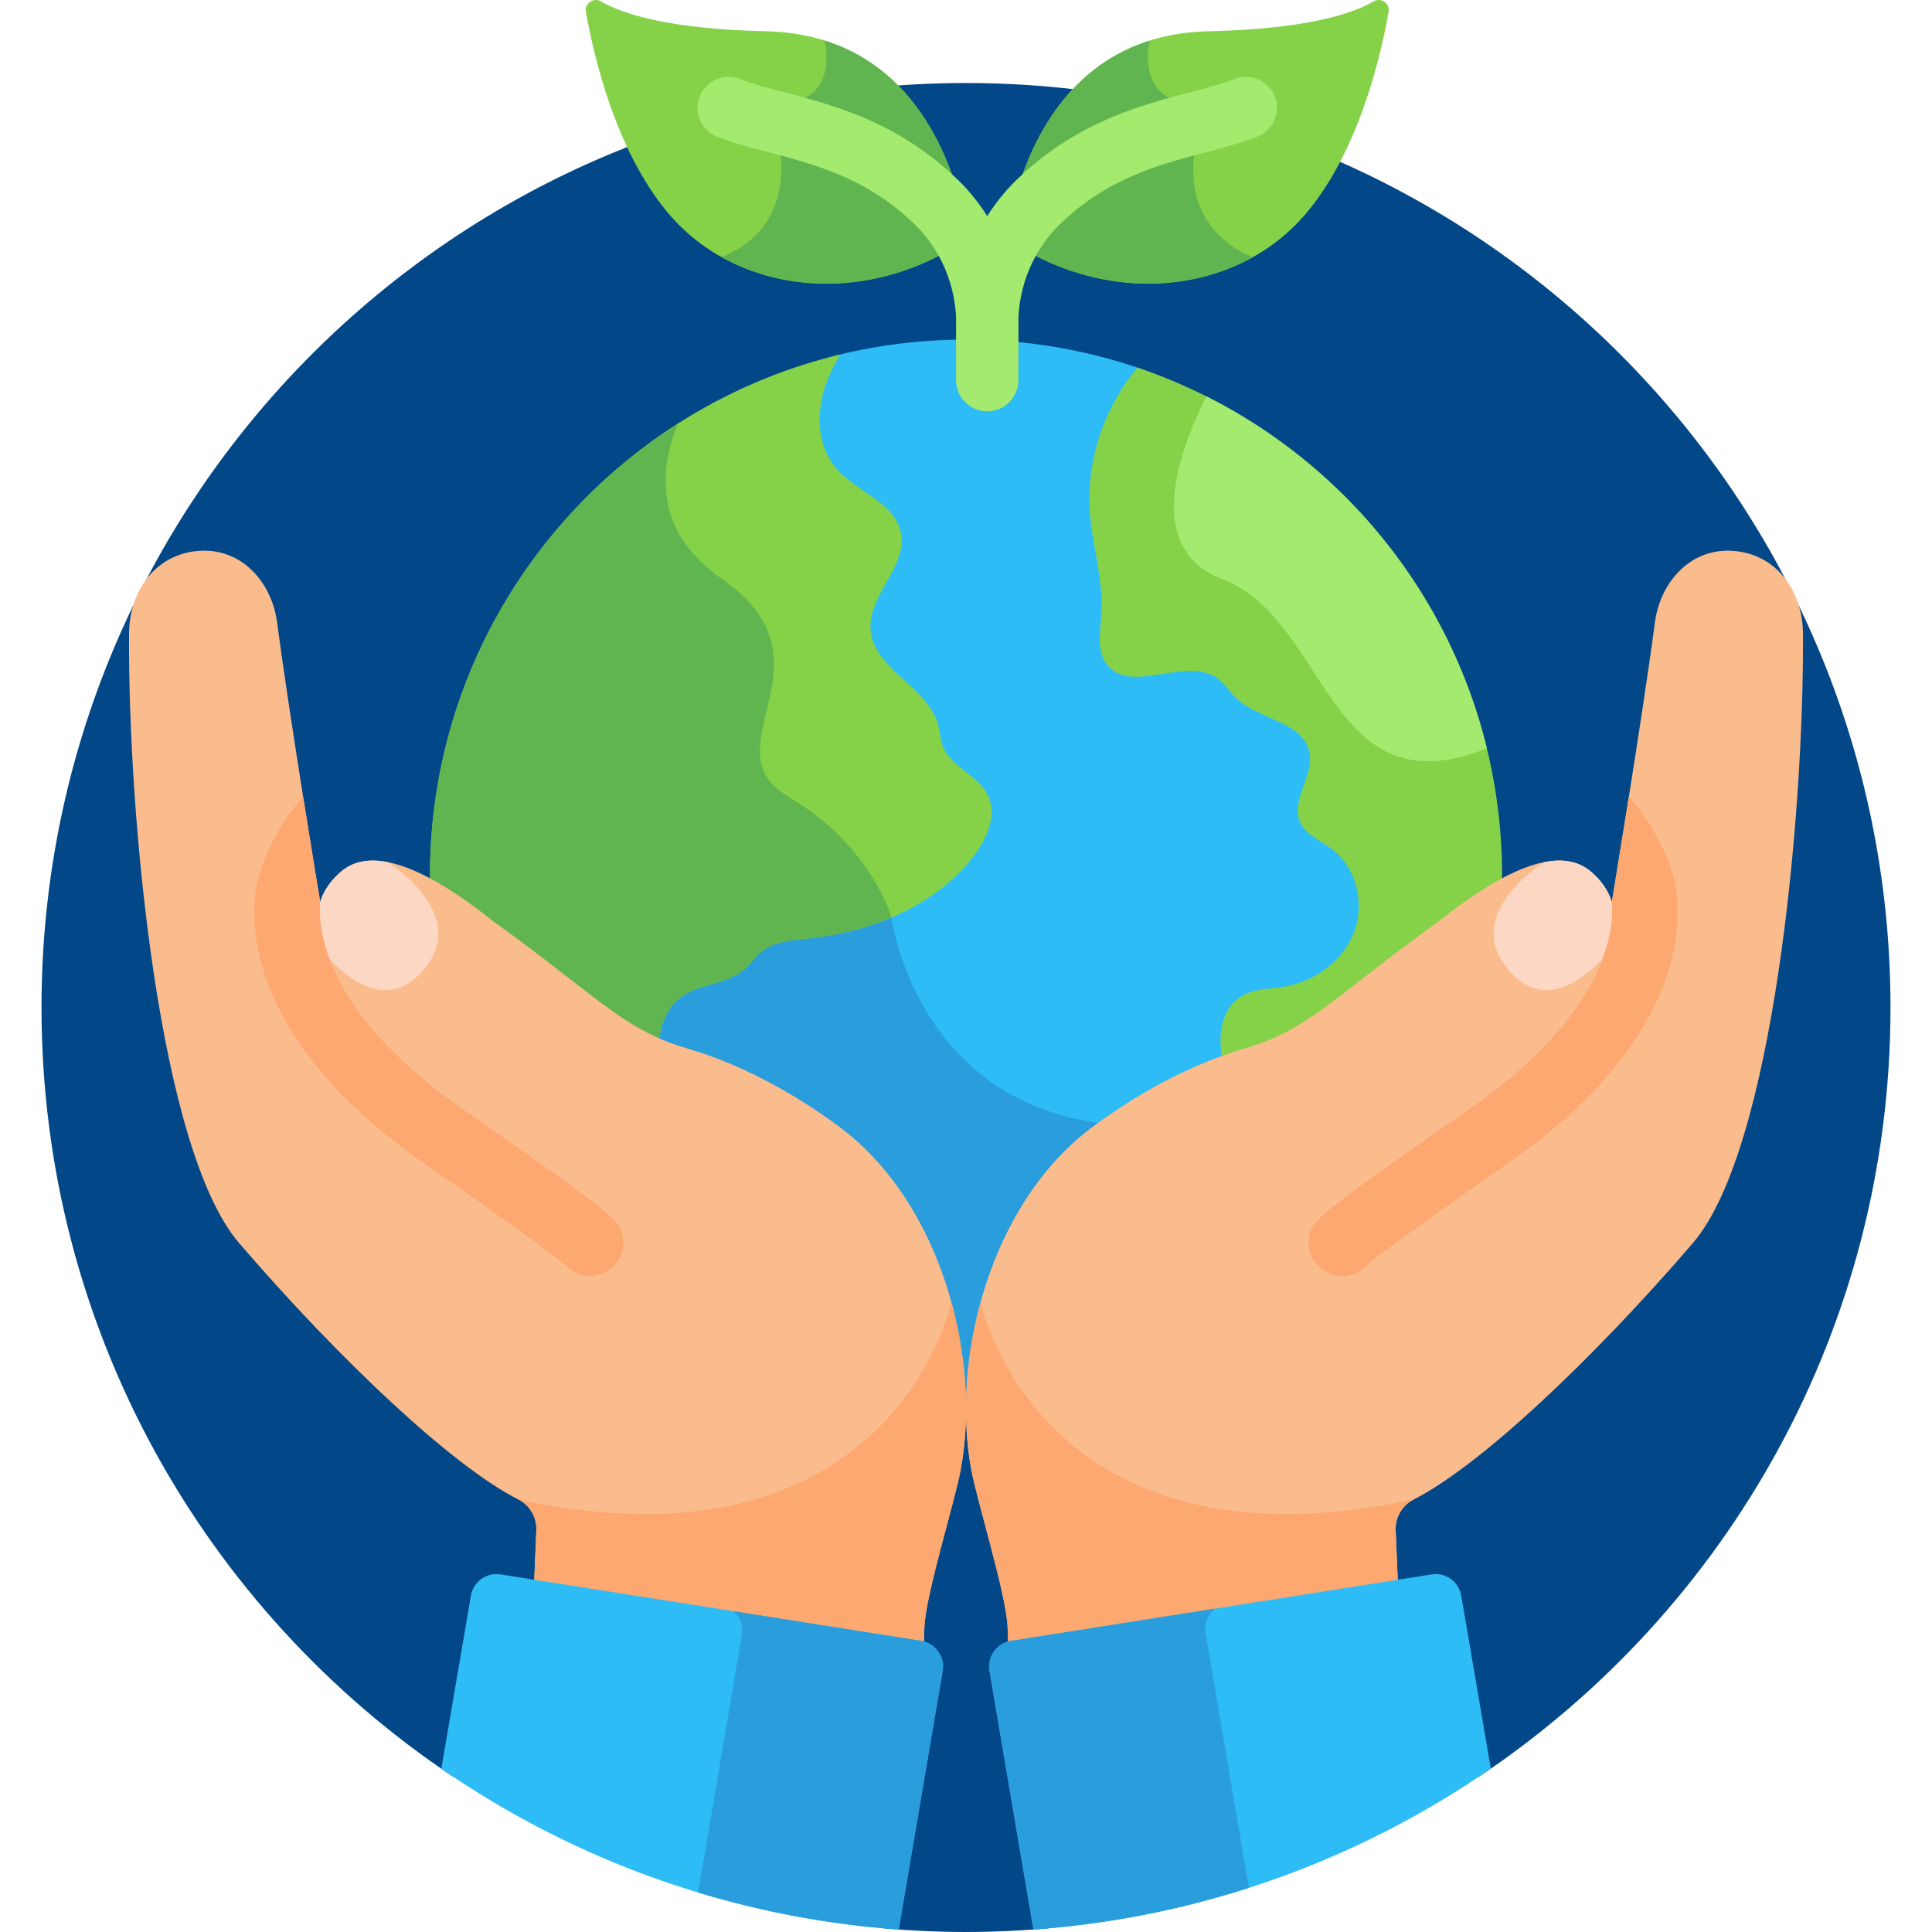
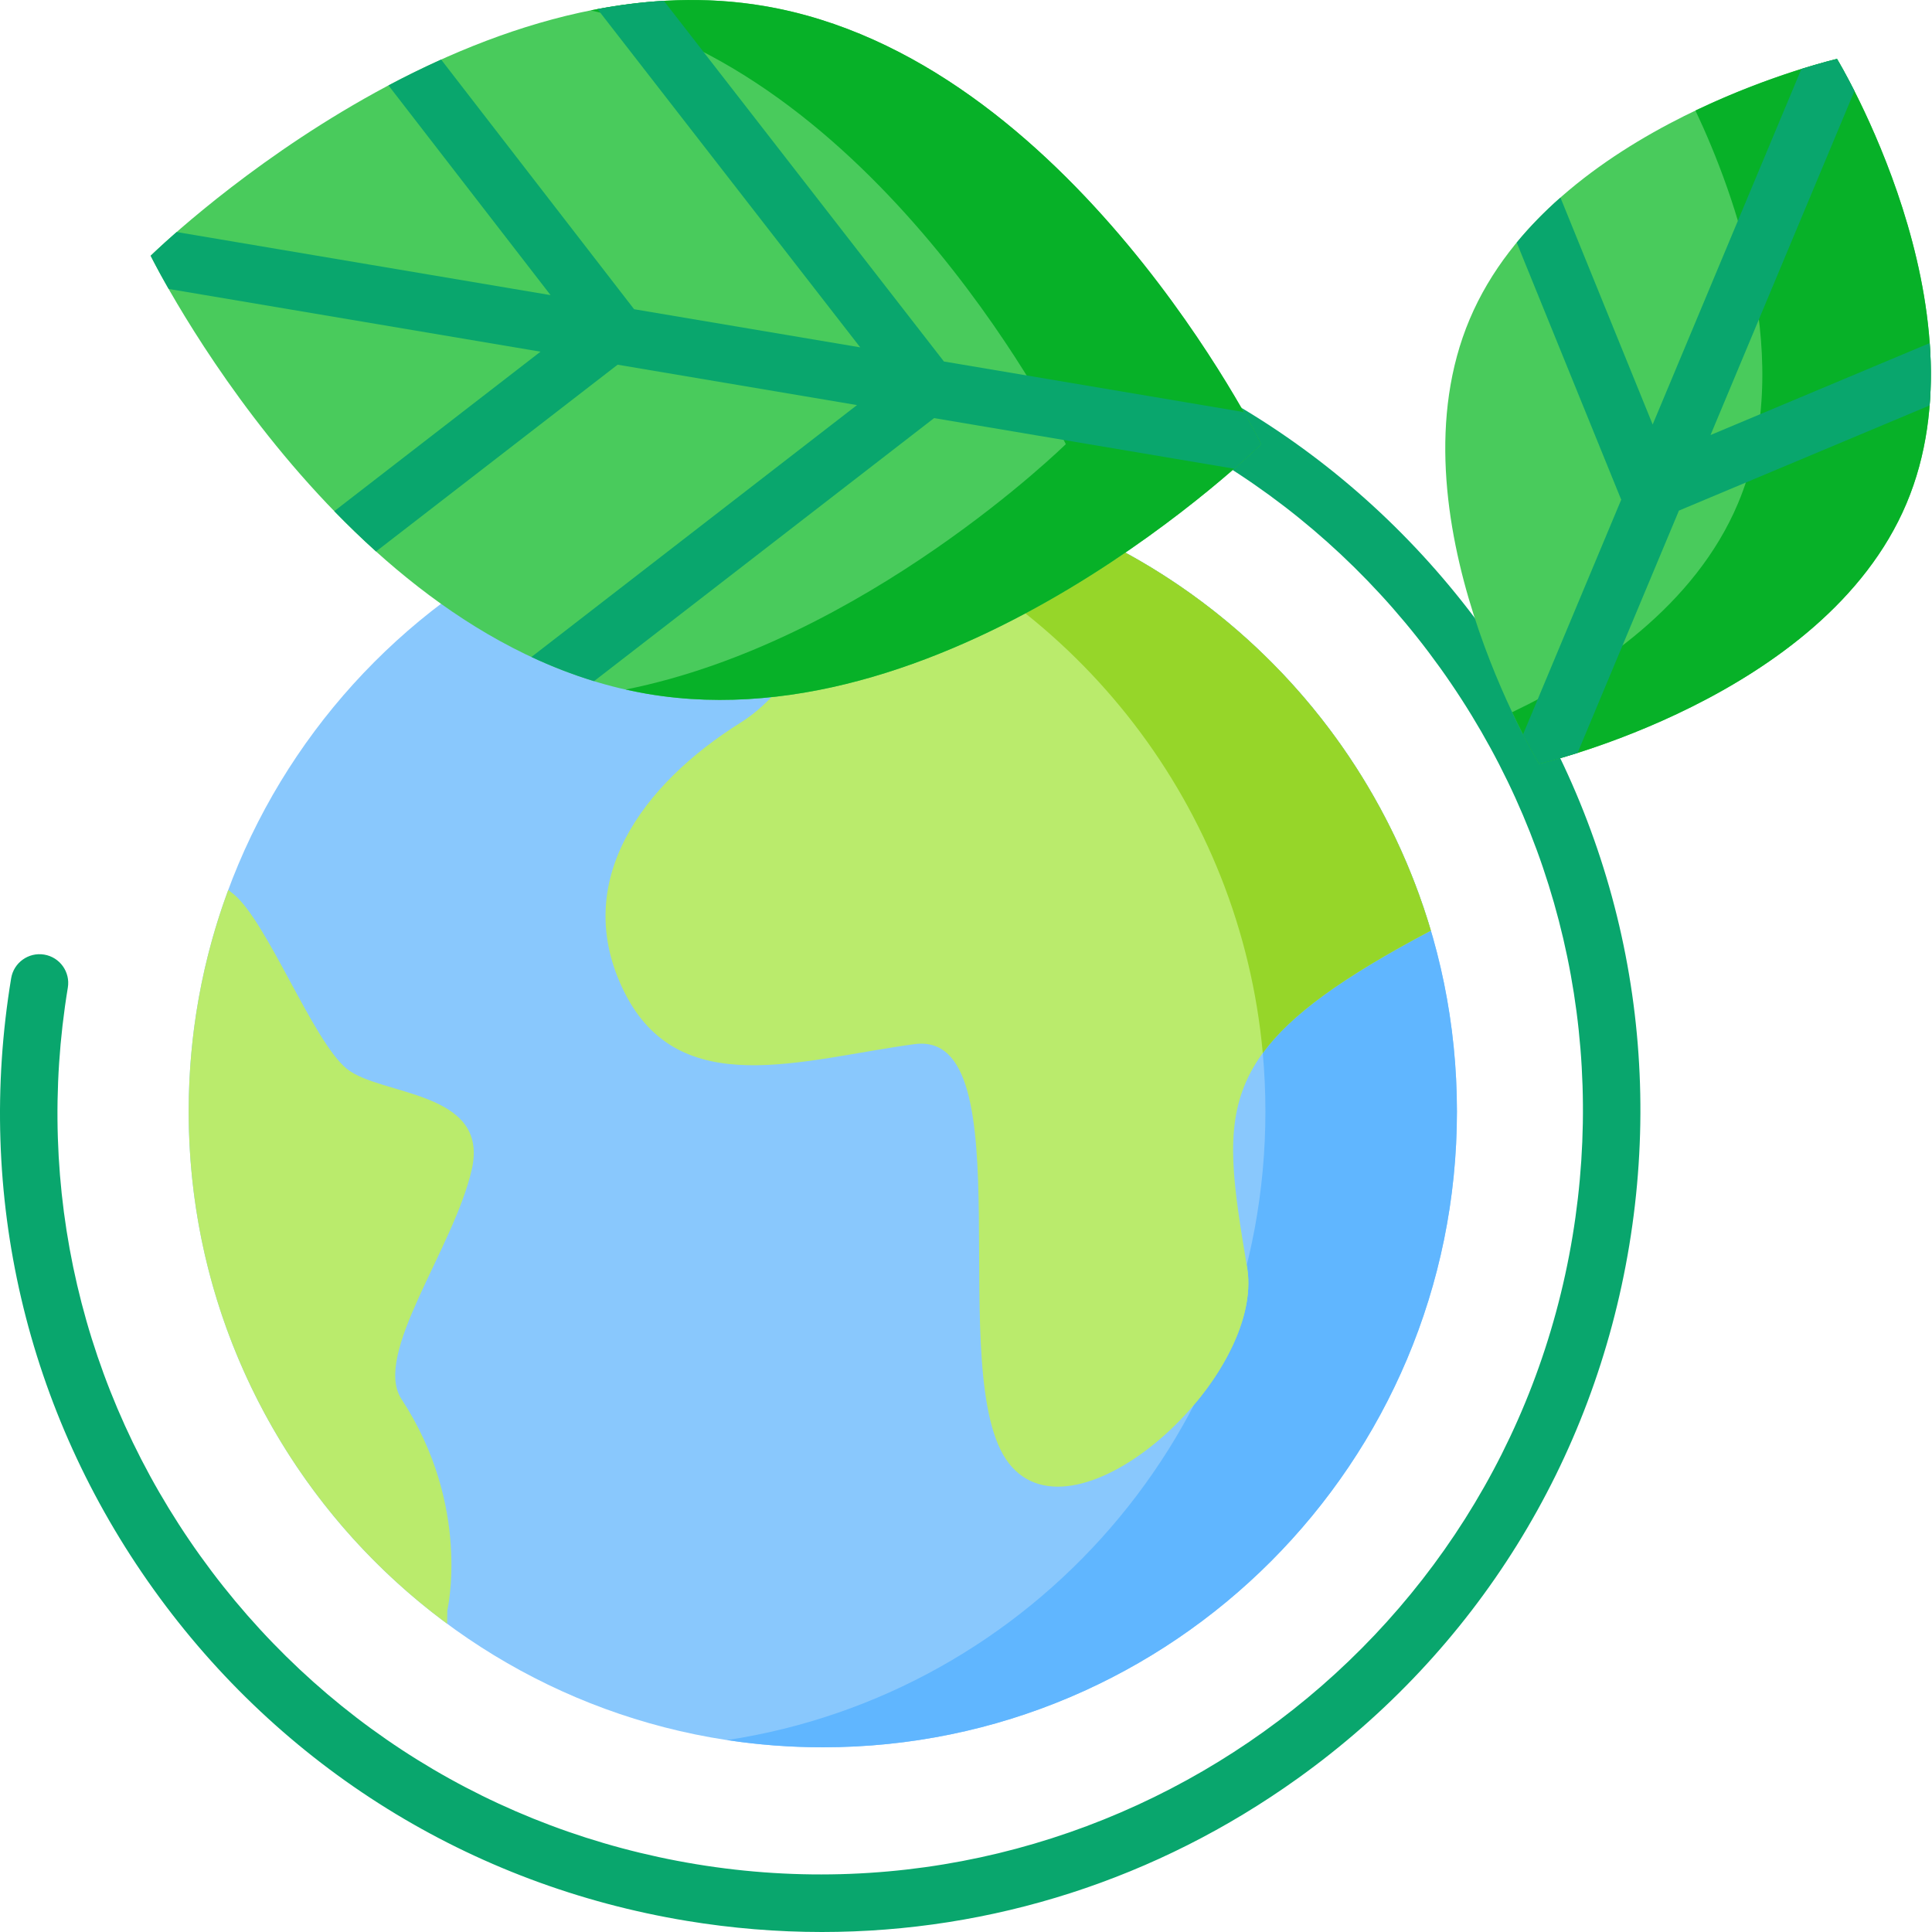
- <svg xmlns="http://www.w3.org/2000/svg" id="Layer_1" enable-background="new 0 0 512 512" height="512" viewBox="0 0 512 512" width="512">
-   <g>
-     <path d="m119.984 470.793 114.48 40.254c7.098.618 14.277.953 21.536.953 7.271 0 14.463-.335 21.573-.956l114.478-40.273c65.689-43.946 108.949-118.803 108.949-203.771 0-135.31-109.69-245-245-245s-245 109.69-245 245c0 84.982 43.275 159.85 108.984 203.793z" fill="#024788" />
-     <path d="m180.689 280.276c9.146 2.659 23.977 8.496 40.967 21.061 22.19 16.41 33.364 46.186 34.279 72.774.024 0 .048.001.073.001.019 0 .038-.001.057-.001.915-26.588 12.089-56.363 34.279-72.774 14.1-10.428 26.701-16.212 35.812-19.402-1.355-5.484-1.214-12.987 3.641-16.102 2.988-1.918 7.103-1.776 11.142-2.483 8.981-1.572 16.727-7.728 19.737-15.684 3.24-8.568.44-18.965-6.513-24.185-.906-.68-1.869-1.283-2.8-1.866-5.979-3.741-6.656-5.381-3.992-12.851 1.105-3.101 2.248-6.307 1.579-9.711-1.18-5.996-6.592-8.404-11.825-10.733-5.461-2.43-7.225-3.346-10.028-6.765-2.912-3.552-5.521-5.69-11.593-5.69-7.998 0-16.76 4.03-20.628-.963-1.896-2.449-1.575-6.004-1.236-9.767 1.087-12.072-2.05-18.799-2.852-29.237-1.049-13.658 3.695-27.496 12.635-37.789-14.83-5.25-30.788-8.117-47.417-8.117-12.418 0-24.462 1.598-35.942 4.591-1.382 2.496-2.587 5.109-3.445 7.857-2.659 8.519-1.337 17.298 3.45 22.911 5.487 6.433 15.265 9.103 16.741 16.125.835 3.972-1.346 7.876-3.655 12.011-2.334 4.178-4.747 8.498-4.403 13.44.444 6.381 5.102 10.667 9.606 14.811 10.796 9.936 7.649 11.314 9.653 16.659 2.329 6.211 9.638 8.368 11.999 13.123 5.05 10.177-14.121 31.851-45.965 35.245-4.924.508-10.02.918-13.798 4.19-3.89 3.367-2.443 5.119-12.191 7.991-2.413.711-4.908 1.446-7.196 2.736-5.562 3.139-8.274 9.444-8.15 15.678 2.474 1.11 5.084 2.075 7.979 2.916z" fill="#2ebcf6" />
-     <path d="m290.344 301.337c1.578-1.167 3.133-2.267 4.67-3.32-52.377-4.609-58.771-54.867-58.771-54.867s-.201-.726-.679-1.98c-6.241 2.711-13.473 4.737-21.518 5.595-4.924.508-10.02.918-13.798 4.19-3.89 3.367-2.443 5.119-12.19 7.991-2.413.711-4.908 1.446-7.196 2.736-5.562 3.139-8.274 9.444-8.15 15.678 2.472 1.11 5.081 2.075 7.977 2.917 9.146 2.659 23.977 8.496 40.966 21.061 22.19 16.411 33.364 46.185 34.279 72.774.024 0 .048.001.073.001.019 0 .038-.001.058-.001.915-26.589 12.089-56.364 34.279-72.775z" fill="#2a9ddd" />
-     <path d="m128.247 245.872c24.458 17.534 32.985 26.893 46.454 32.339-.399-5.838 1.97-11.921 7.121-14.827 5.02-2.832 11.534-2.862 15.783-6.755 1.413-1.295 2.474-2.943 3.922-4.197 3.399-2.942 8.256-3.247 12.726-3.724 16.823-1.793 33.907-8.659 44.05-22.2 3.419-4.564 5.993-10.748 3.458-15.856-2.638-5.314-9.837-7.385-11.92-12.94-.652-1.738-.714-3.639-1.174-5.438-2.634-10.291-17.227-14.884-17.964-25.482-.636-9.141 9.906-16.751 8.021-25.718-1.692-8.049-11.829-10.733-17.166-16.991-4.807-5.635-5.278-13.99-3.071-21.061 1-3.205 2.473-6.208 4.193-9.089-62.376 14.998-108.732 71.14-108.732 138.118 0 1.281.019 2.558.053 3.831 4.629 2.719 9.442 6.154 14.246 9.99z" fill="#85d249" />
-     <path d="m181.822 263.384c5.02-2.832 11.533-2.861 15.783-6.755 1.413-1.295 2.474-2.943 3.922-4.197 3.399-2.942 8.256-3.248 12.726-3.724 7.492-.798 15.03-2.61 21.989-5.562-.028-.1-5.298-19.149-27.24-31.956-22-12.842 14-35.825-17.717-57.792-18.267-12.652-16.461-29.297-11.644-41.141-39.5 25.229-65.694 69.45-65.694 119.796 0 1.281.019 2.558.053 3.831 4.63 2.719 9.443 6.153 14.247 9.989 24.458 17.534 32.985 26.893 46.454 32.339-.399-5.839 1.97-11.922 7.121-14.828z" fill="#60b550" />
-     <path d="m291.882 162.671c-.296 4.608-1.377 9.776 1.45 13.427 6.345 8.192 21.211-2.465 29.469 3.794 1.803 1.367 2.992 3.383 4.607 4.967 6.017 5.902 17.999 6.302 19.626 14.572 1.22 6.203-5.031 12.603-2.507 18.4 1.501 3.45 5.455 4.954 8.464 7.213 6.492 4.872 8.729 14.339 5.858 21.931s-10.251 13.051-18.246 14.451c-4.033.706-8.415.552-11.861 2.763-5.63 3.613-6.088 11.734-4.479 18.229.015.062.033.123.048.185 2.589-.959 4.945-1.728 7-2.326 17.388-5.056 24.568-14.422 52.442-34.405 4.807-3.839 9.625-7.276 14.258-9.996.033-1.271.057-2.545.057-3.824 0-62.563-40.444-115.679-96.612-134.633-8.929 10.62-13.679 24.77-12.615 38.629.685 8.923 3.615 17.691 3.041 26.623z" fill="#85d249" />
-     <path d="m270.784 65.74c-2.393-1.432-3.657-4.197-3.152-6.941 2.384-12.957 12.648-49.59 52.59-50.51 25.758-.593 38.009-4.555 43.802-7.923 1.966-1.143 4.367.552 3.971 2.791-2.163 12.218-7.898 36.322-21.266 52.681-17.688 21.644-50.099 25.371-75.945 9.902z" fill="#85d249" />
-     <path d="m458.238 145.945c-10.604-.239-18.291 8.516-19.677 19.031-3.456 26.215-11.411 74.016-11.411 74.016l-.002.004c-.887-2.82-2.636-5.531-5.526-8.012-8.85-7.599-24.583.602-40.194 13.068-27.366 19.619-34.416 28.815-51.487 33.778-8.98 2.611-23.541 8.341-40.221 20.677-27.431 20.287-37.733 61.38-32.346 90.829 1.596 8.724 9.298 33.052 9.654 41.914.002.055.004.11.007.164.094 2.284.174 4.224.243 5.903.247-.068.499-.126.758-.167l102.477-16.195-.644-15.427c-.143-3.412 1.709-6.604 4.758-8.143 17.349-8.755 47.182-36.782 74.003-67.953 21.293-24.747 29.458-113.121 29.177-161.403-.072-12.006-7.606-21.814-19.569-22.084z" fill="#fbbc8d" />
-     <path d="m369.867 405.53c-.143-3.412 1.709-6.604 4.758-8.143-98.905 21.128-114.6-51.825-114.6-51.825l-.306.105c-4.014 14.949-4.76 30.477-2.346 43.67 1.596 8.724 9.298 33.052 9.654 41.914.002.055.004.11.007.164.094 2.284.174 4.224.243 5.903.247-.068.499-.126.758-.167l102.476-16.195z" fill="#fca870" />
-     <path d="m53.762 145.945c10.604-.239 18.291 8.516 19.677 19.031 3.456 26.215 11.412 74.016 11.412 74.016l.002.004c.887-2.82 2.636-5.531 5.526-8.012 8.85-7.599 24.583.602 40.194 13.068 27.366 19.619 34.416 28.815 51.487 33.778 8.98 2.611 23.54 8.341 40.221 20.677 27.431 20.287 37.733 61.38 32.346 90.829-1.596 8.724-9.298 33.052-9.654 41.914-.002.055-.005.11-.007.164-.094 2.284-.174 4.224-.243 5.903-.247-.068-.499-.126-.758-.167l-102.476-16.195.644-15.427c.143-3.412-1.709-6.604-4.758-8.143-17.35-8.755-47.183-36.782-74.003-67.953-21.293-24.747-29.458-113.121-29.176-161.403.069-12.006 7.603-21.814 19.566-22.084z" fill="#fbbc8d" />
-     <path d="m142.137 405.53c.142-3.412-1.709-6.604-4.758-8.143 98.905 21.128 114.6-51.825 114.6-51.825l.306.105c4.014 14.949 4.76 30.477 2.347 43.67-1.596 8.724-9.298 33.052-9.654 41.914-.002.055-.005.11-.007.164-.094 2.284-.174 4.224-.243 5.903-.247-.068-.499-.126-.758-.167l-102.477-16.195z" fill="#fca870" />
-     <path d="m428.307 238.992h-1.158l-.003.003c-.887-2.82-2.636-5.531-5.526-8.012-3.288-2.823-7.527-3.462-12.356-2.515 0 0-23.553 14.603-8.269 29.887 8.806 8.805 18.708 1.562 25.521-6.16 1.968-6.062 2.034-10.667 1.788-13.2z" fill="#fcd7c3" />
-     <path d="m443.314 231.71c-.665-2.304-3.761-11.77-11.656-20.521-2.465 15.523-4.509 27.803-4.509 27.803l-.003.004c.67 6.915-.919 29.207-37.431 54.674-41.911 29.233-42.008 29.791-42.762 34.13-1.521 8.771 9.411 13.914 15.26 7.428 1.223-1.04 7.652-6.183 37.605-27.075 53.705-37.457 44.661-72.667 43.496-76.443z" fill="#fca870" />
-     <path d="m83.693 238.992h1.158l.002.003c.887-2.82 2.636-5.531 5.526-8.012 3.288-2.823 7.527-3.462 12.356-2.515 0 0 23.553 14.603 8.269 29.887-8.805 8.805-18.707 1.562-25.521-6.16-1.968-6.062-2.034-10.667-1.788-13.2z" fill="#fcd7c3" />
-     <path d="m68.686 231.71c.665-2.304 3.761-11.77 11.656-20.521 2.465 15.523 4.509 27.803 4.509 27.803l.003.004c-.67 6.915.919 29.207 37.431 54.674 41.911 29.233 42.008 29.791 42.762 34.13 1.521 8.771-9.411 13.914-15.26 7.428-1.223-1.04-7.652-6.183-37.605-27.075-53.705-37.457-44.662-72.667-43.496-76.443z" fill="#fca870" />
-     <path d="m387.262 422.961c-.594-3.757-4.121-6.322-7.878-5.727l-111.444 17.612c-3.757.594-6.322 4.122-5.728 7.878l11.655 68.624c44.821-3.23 86.294-18.523 121.208-42.641z" fill="#2ebcf6" />
-     <path d="m319.481 432.724c-.397-2.51.621-4.913 2.458-6.412l-54 8.534c-3.757.594-6.322 4.122-5.728 7.878l11.655 68.624c19.775-1.425 38.896-5.202 57.092-11.044z" fill="#2a9ddd" />
-     <path d="m244.097 434.846-111.444-17.612c-3.757-.594-7.285 1.97-7.878 5.727l-7.817 45.768c34.916 24.112 76.39 39.397 121.211 42.621l11.656-68.626c.594-3.757-1.971-7.285-5.728-7.878z" fill="#2ebcf6" />
-     <path d="m244.097 434.846-49.744-7.861c1.708 1.507 2.636 3.824 2.255 6.239l-11.603 68.315c17.013 5.144 34.807 8.491 53.164 9.811l11.656-68.626c.594-3.757-1.971-7.285-5.728-7.878z" fill="#2a9ddd" />
-     <path d="m316.493 41.175s7.259-10.895-3.991-14.145c-11.046-3.191-7.894-15.81-7.776-16.268-27.228 8.553-35.055 36.951-37.094 48.037-.505 2.743.759 5.508 3.152 6.94 19.733 11.81 43.286 12.418 61.198 2.419-19.206-7.913-15.489-26.983-15.489-26.983z" fill="#60b550" />
-     <g>
-       <path d="m261.633 108.969c-4.539 0-8.219-3.679-8.219-8.219v-14.92c0-14.365 5.81-28.258 15.939-38.115 20.935-20.375 44.069-21.5 57.893-26.796 4.238-1.627 8.992.496 10.616 4.733 1.624 4.238-.495 8.991-4.734 10.615-15.376 5.895-34.897 6.28-52.31 23.227-6.969 6.783-10.965 16.381-10.965 26.336v14.92c-.001 4.539-3.681 8.219-8.22 8.219z" fill="#a3ea6e" />
-     </g>
-     <path d="m252.482 65.74c2.393-1.432 3.657-4.197 3.153-6.941-2.384-12.957-12.649-49.59-52.59-50.51-25.759-.593-38.009-4.555-43.802-7.923-1.966-1.143-4.367.552-3.971 2.791 2.163 12.218 7.898 36.322 21.266 52.681 17.687 21.644 50.098 25.371 75.944 9.902z" fill="#85d249" />
-     <path d="m206.773 41.175s-7.259-10.895 3.991-14.145c11.046-3.191 7.894-15.81 7.776-16.268 27.228 8.553 35.055 36.951 37.094 48.037.505 2.743-.759 5.508-3.152 6.94-19.733 11.81-43.286 12.418-61.198 2.419 19.206-7.913 15.489-26.983 15.489-26.983z" fill="#60b550" />
-     <g>
-       <path d="m261.633 108.969c4.539 0 8.219-3.679 8.219-8.219v-14.92c0-14.365-5.81-28.258-15.939-38.115-20.935-20.375-44.069-21.5-57.893-26.796-4.238-1.627-8.992.496-10.616 4.733-1.624 4.238.495 8.991 4.734 10.615 15.376 5.895 34.897 6.28 52.31 23.227 6.969 6.783 10.965 16.381 10.965 26.336v14.92c.001 4.539 3.681 8.219 8.22 8.219z" fill="#a3ea6e" />
-     </g>
-     <path d="m319.715 105.049c-6.806 13.352-17.243 40.315 4.287 48.481 28.133 10.671 27.689 61.805 70.029 44.769-9.956-40.854-37.578-74.786-74.316-93.25z" fill="#a3ea6e" />
+ <svg xmlns="http://www.w3.org/2000/svg" height="512pt" viewBox="0 0 512 512" width="512pt">
+   <path d="m386.102 294.555c0-93.059-75.238-168.496-168.051-168.496s-168.051 75.438-168.051 168.496c0 93.059 75.238 168.496 168.051 168.496s168.051-75.438 168.051-168.496zm0 0" fill="#89c8fd" />
+   <path d="m218.051 126.059c-8.625 0-17.102.652-25.375 1.91 80.77 12.266 142.672 82.176 142.672 166.586 0 84.41-61.902 154.32-142.672 166.586 8.273 1.258 16.75 1.91 25.375 1.91 92.812 0 168.051-75.438 168.051-168.496 0-93.059-75.238-168.496-168.051-168.496zm0 0" fill="#60b6ff" />
+   <g fill="#baeb6c">
+     <path d="m196.207 191.543c-25.887 16.223-45.305 42.176-30.742 71.379 14.562 29.199 46.922 17.844 76.855 13.789 29.934-4.055 7.281 88.414 25.078 111.125 17.797 22.711 67.953-22.711 63.102-51.914-7.188-43.234-9.707-58.402 48.539-89.223l.156-.059c-19.633-66.48-79.062-115.809-150.621-120.242l-.008.254s-6.473 48.668-32.359 64.891zm0 0" />
+     <path d="m323.34 163.238c.012.008.023.02.035.027-.012-.008-.023-.016-.035-.027zm0 0" />
+     <path d="m343.891 182.895c0 .004.004.008.008.008-.004-.004-.004-.004-.008-.008zm0 0" />
+     <path d="m106.41 370.801c-7.773-11.855 13.754-39.742 18.605-60.832 4.855-21.09-24.27-19.469-33.168-26.77-8.898-7.301-21.035-38.934-29.934-46.234l-1.422-1.121c-6.781 18.281-10.492 38.062-10.492 58.711 0 55.695 26.953 105.07 68.492 135.746l.051-3.531s6.473-27.578-12.133-55.969zm0 0" />
+     <path d="m330.5 335.922c-.035-.211-.07-.418-.105-.629-3.215 12.988-7.934 25.383-13.961 36.984 9.559-11.281 15.945-25.035 14.066-36.355zm0 0" />
  </g>
+   <path d="m228.574 126.398-.008.254s-.539 4.062-1.93 10.223c58.93 22.305 102.074 76.859 108.012 142.203 7.426-10.156 21.008-20.008 44.391-32.379l.156-.059c-19.633-66.48-79.062-115.809-150.621-120.242zm0 0" fill="#96d629" />
+   <path d="m217.824 512c-11.902 0-23.891-.977-35.871-2.957-57.27-9.457-107.43-40.648-141.238-87.828-33.809-47.18-47.219-104.703-37.758-161.969.684-4.148 4.613-6.953 8.75-6.27 4.148.684 6.957 4.602 6.27 8.75-8.793 53.254 3.676 106.746 35.117 150.621s78.082 72.879 131.344 81.676c109.949 18.164 214.152-56.512 232.312-166.445 8.793-53.254-3.676-106.746-35.117-150.621-31.438-43.875-78.082-72.879-131.34-81.676-4.148-.684-6.957-4.602-6.273-8.75.688-4.148 4.613-6.953 8.75-6.27 57.273 9.457 107.434 40.648 141.238 87.828 33.809 47.18 47.219 104.703 37.762 161.969s-40.652 107.422-87.836 141.227c-37.316 26.734-81.098 40.715-126.109 40.715zm0 0" fill="#09a66d" />
+   <path d="m171.605 183.887c-81.266-13.789-131.68-116.109-131.68-116.109s81.348-79.965 162.613-66.18c81.266 13.785 131.68 116.105 131.68 116.105s-81.348 79.969-162.613 66.184zm0 0" fill="#49cb5c" />
+   <path d="m202.539 1.598c-15.52-2.633-31.035-1.84-45.992 1.156 77.871 17.484 125.906 114.949 125.906 114.949s-53.25 52.34-116.625 65.027c1.91.43 3.832.824 5.777 1.156 81.266 13.785 162.613-66.184 162.613-66.184s-50.414-102.32-131.68-116.105zm0 0" fill="#07b128" />
+   <path d="m329.625 109.207-79.473-13.406-74.234-95.586c-5.922.348-11.789 1.105-17.578 2.191l69.625 89.648-59.926-10.109-51.133-66.156c-4.797 2.164-9.461 4.461-13.957 6.844l42.957 55.578-99.09-16.719c-4.449 3.887-6.891 6.285-6.891 6.285s1.633 3.309 4.766 8.797l98.551 16.625-54.656 42.262c3.52 3.625 7.211 7.207 11.07 10.684l64.016-49.496 63.441 10.703-86.281 66.754c5.355 2.5 10.891 4.664 16.598 6.406l90.113-69.711 79.523 13.414c4.609-4.02 7.152-6.512 7.152-6.512s-1.574-3.188-4.594-8.496zm0 0" fill="#09a66d" />
+   <path d="m389.492 84.566c21.801-51.586 97.336-68.953 97.336-68.953s40.191 66.27 18.391 117.855c-21.797 51.586-97.336 68.953-97.336 68.953s-40.191-66.27-18.391-117.855zm0 0" fill="#49cb5c" />
+   <path d="m486.828 15.613s-17.176 3.953-37.512 13.68c10.434 22.102 26.973 66.957 11.242 104.176-11.402 26.984-37.512 44.605-59.82 55.273 4.027 8.531 7.148 13.68 7.148 13.68s75.535-17.367 97.336-68.953c21.797-51.586-18.395-117.855-18.395-117.855zm0 0" fill="#07b128" />
+   <path d="m511.395 90.922-58.086 24.367 38.137-91.176c-2.73-5.391-4.617-8.5-4.617-8.5s-3.594.828-9.441 2.656l-39.414 94.227-24.441-60.137c-4.141 3.652-8.047 7.621-11.59 11.922l27.695 68.145-26.016 62.195c2.539 4.957 4.262 7.801 4.262 7.801s3.906-.898 10.188-2.891l26.863-64.219 66.438-27.867c.441-5.52.418-11.055.023-16.523zm0 0" fill="#09a66d" />
</svg>
